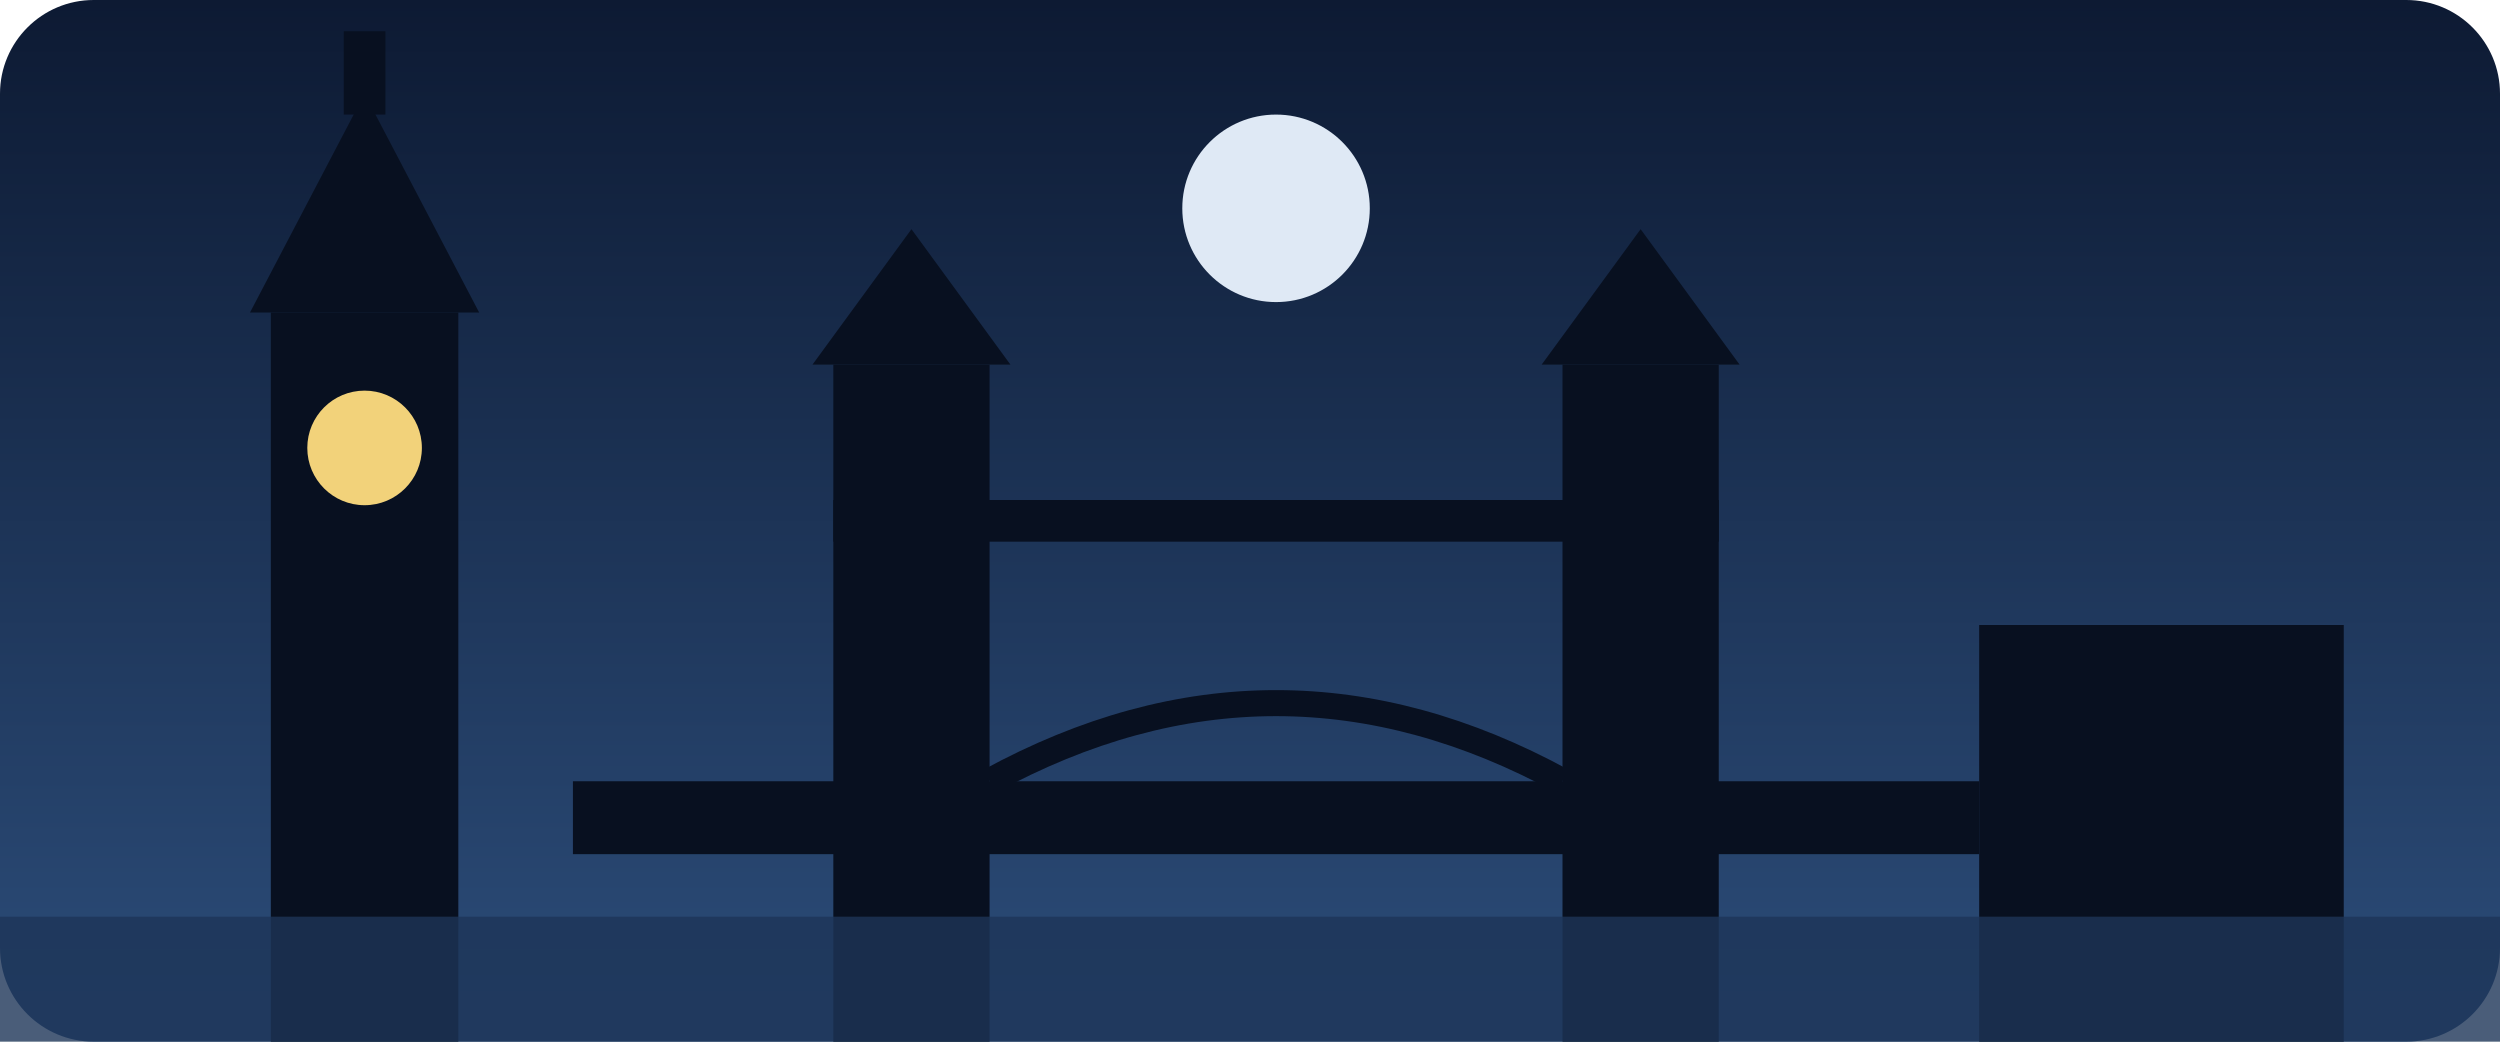
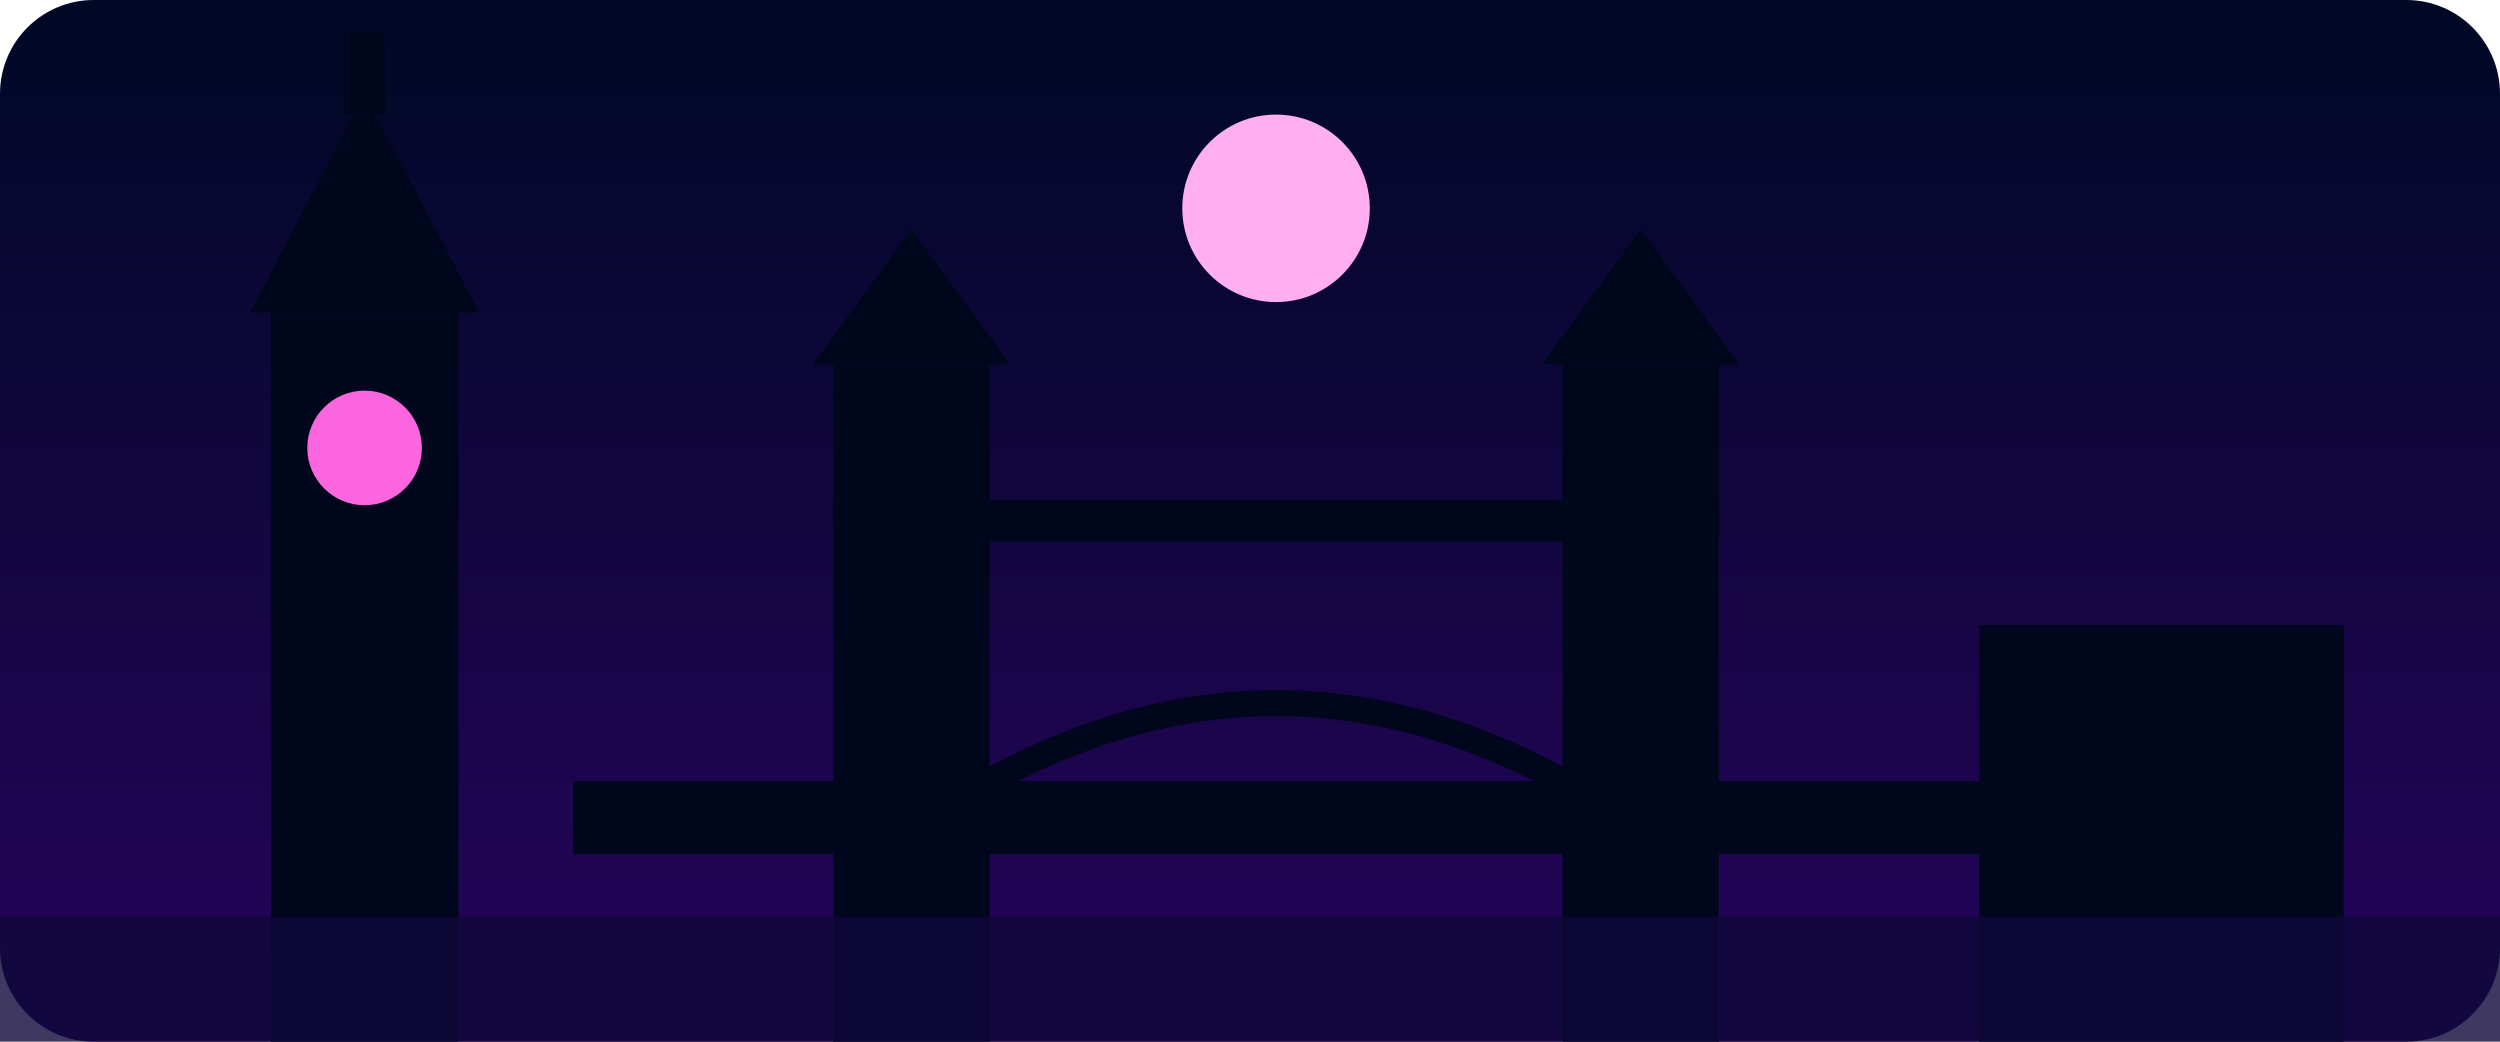
<svg xmlns="http://www.w3.org/2000/svg" viewBox="0 0 480 200" width="480" height="200">
  <defs>
    <linearGradient id="sky" x1="0" y1="0" x2="0" y2="1">
-       <stop offset="0" stop-color="#0d1a33" />
-       <stop offset="1" stop-color="#2c4d7a" />
+       <stop offset="0" stop-color="#000825" />
+       <stop offset="1" stop-color="#26045c" />
    </linearGradient>
  </defs>
  <rect width="480" height="200" rx="18" fill="url(#sky)" />
-   <circle cx="245" cy="40" r="18" fill="#dfe9f5" />
-   <g fill="#081020">
+   <circle cx="245" cy="40" r="18" fill="#ffaef0" />
+   <g fill="#00071d">
    <rect x="52" y="60" width="36" height="140" />
    <path d="M48 60 L70 18 L92 60 Z" />
    <rect x="66" y="6" width="8" height="16" />
    <rect x="160" y="70" width="30" height="130" />
    <path d="M156 70 L175 44 L194 70 Z" />
    <rect x="300" y="70" width="30" height="130" />
    <path d="M296 70 L315 44 L334 70 Z" />
    <rect x="110" y="150" width="270" height="14" />
    <rect x="160" y="96" width="170" height="8" />
    <rect x="380" y="120" width="70" height="80" />
  </g>
-   <circle cx="70" cy="86" r="11" fill="#f2d27a" />
-   <path d="M190 150 Q245 120 300 150" stroke="#081020" stroke-width="5" fill="none" />
-   <rect x="0" y="176" width="480" height="24" fill="#1d3557" opacity="0.8" />
+   <circle cx="70" cy="86" r="11" fill="#fb66df" />
+   <path d="M190 150 Q245 120 300 150" stroke="#00071d" stroke-width="5" fill="none" />
+   <rect x="0" y="176" width="480" height="24" fill="#0f073a" opacity="0.8" />
</svg>
